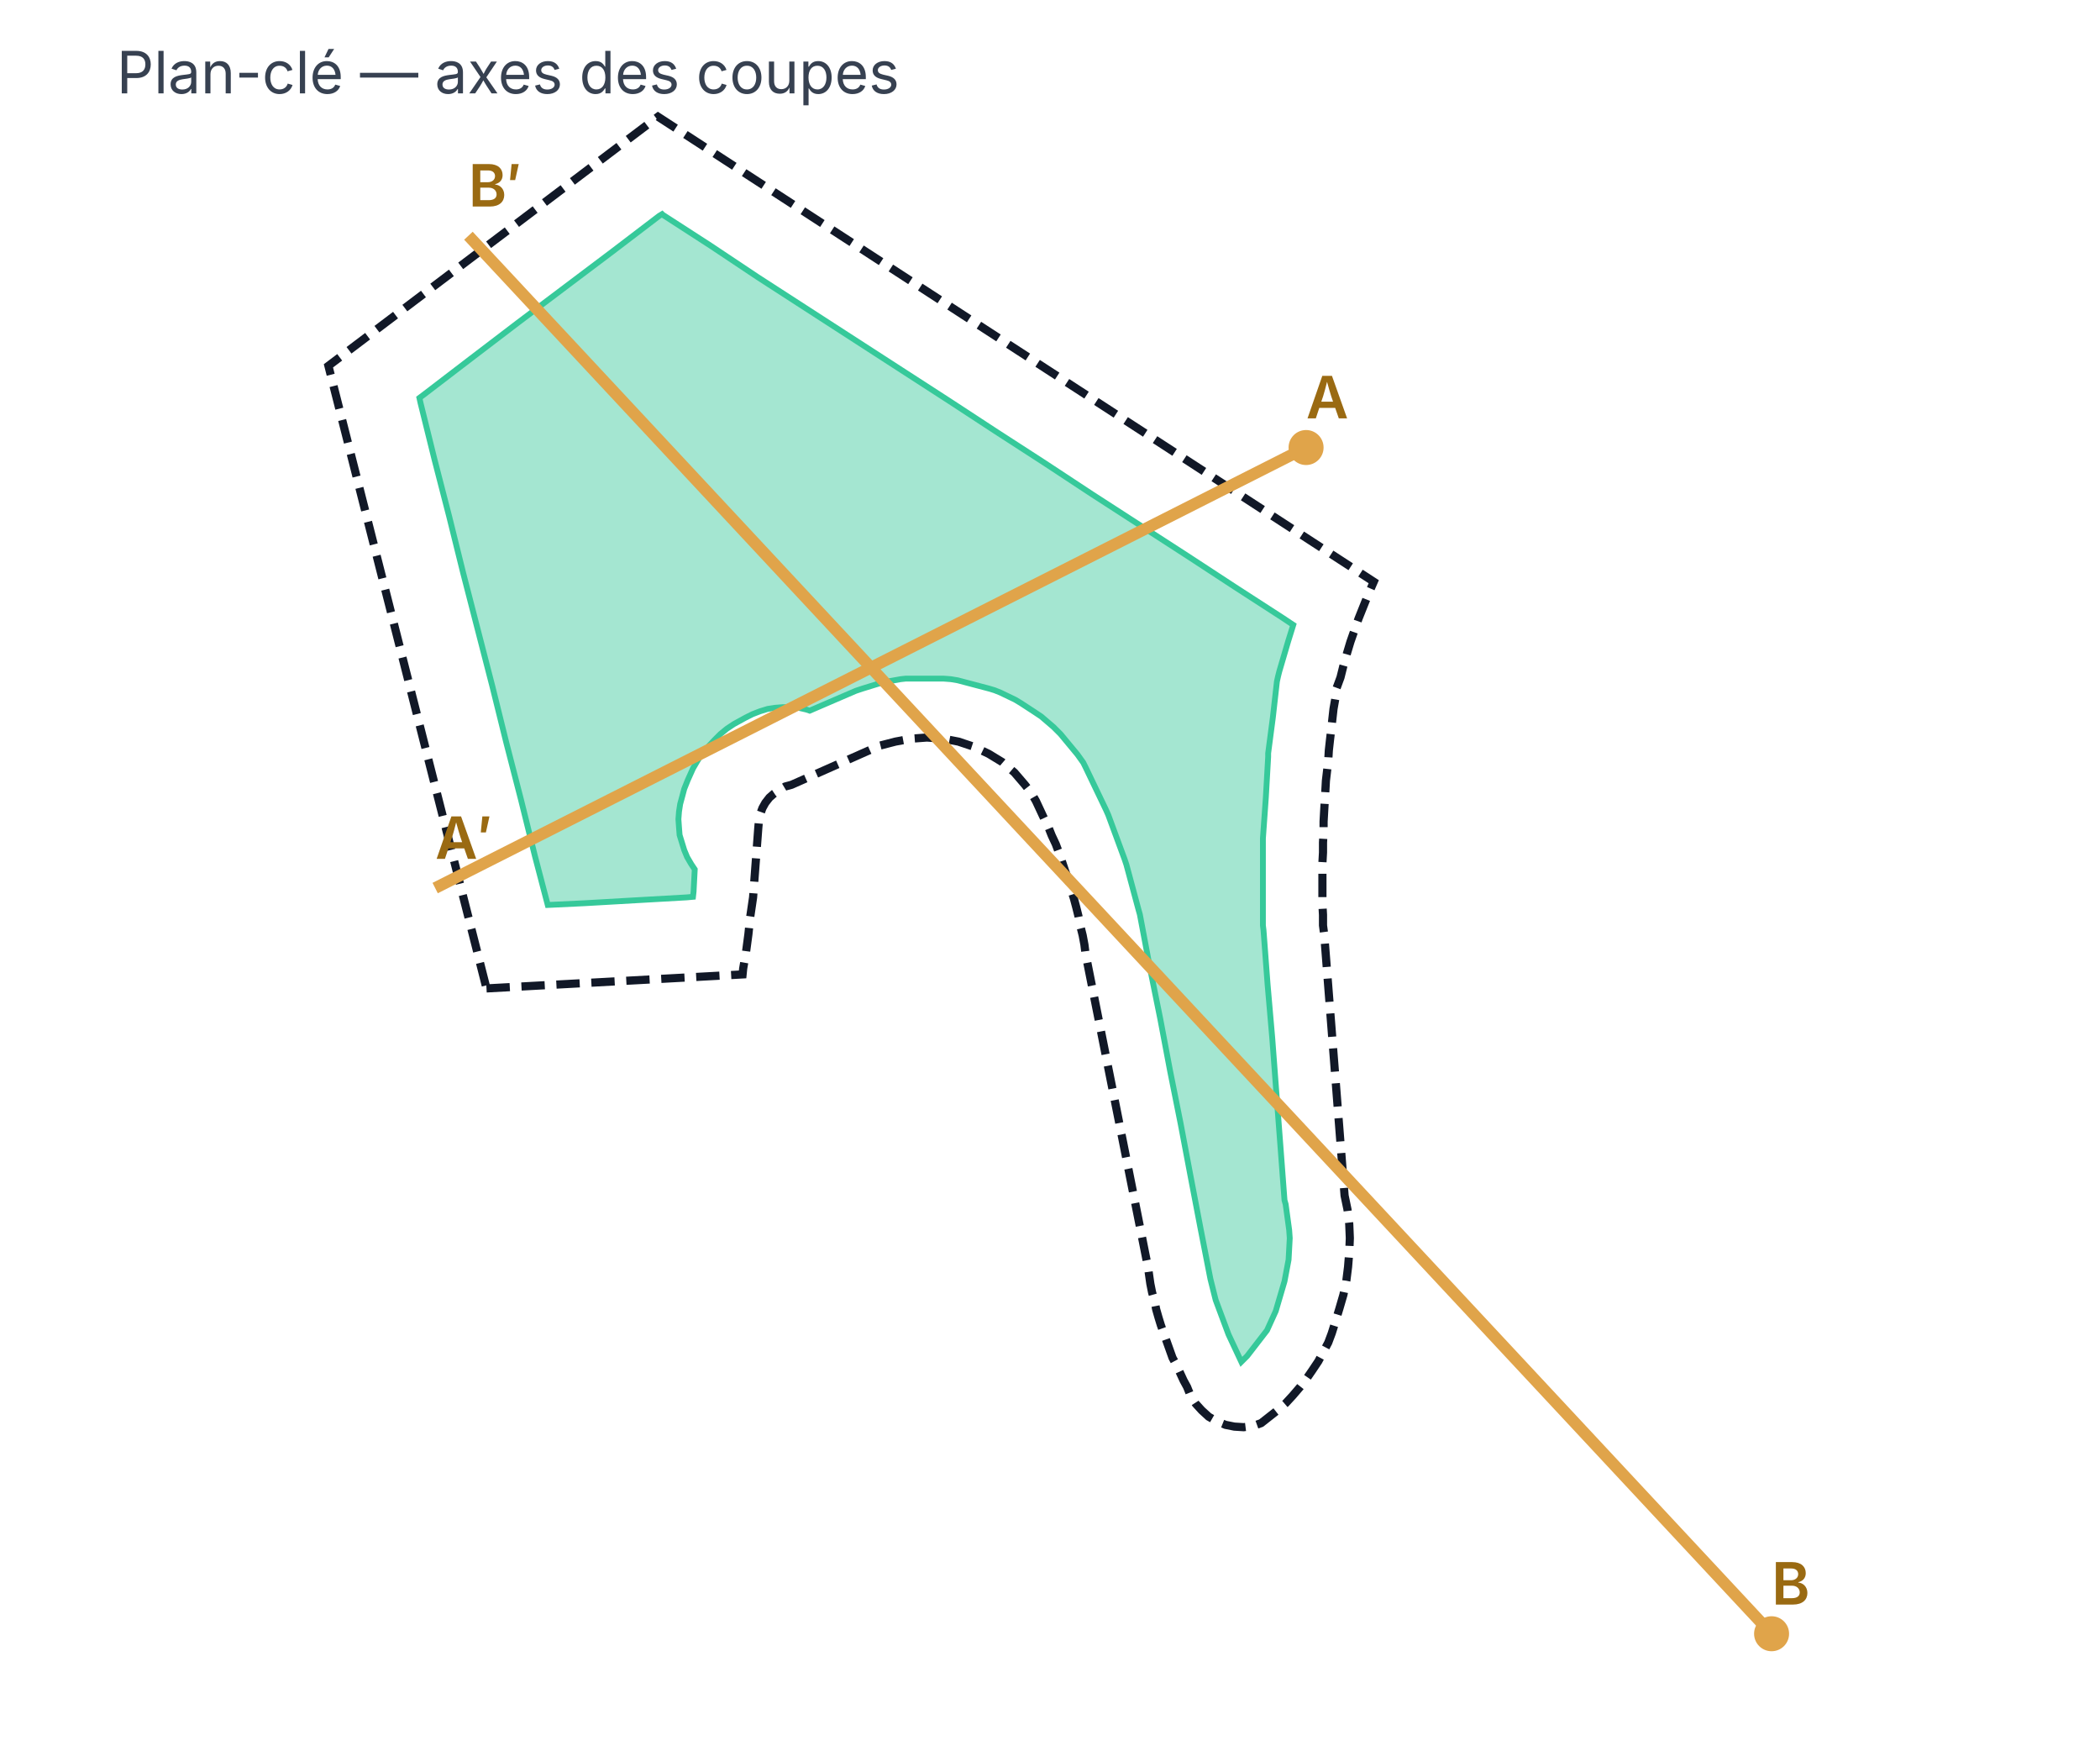
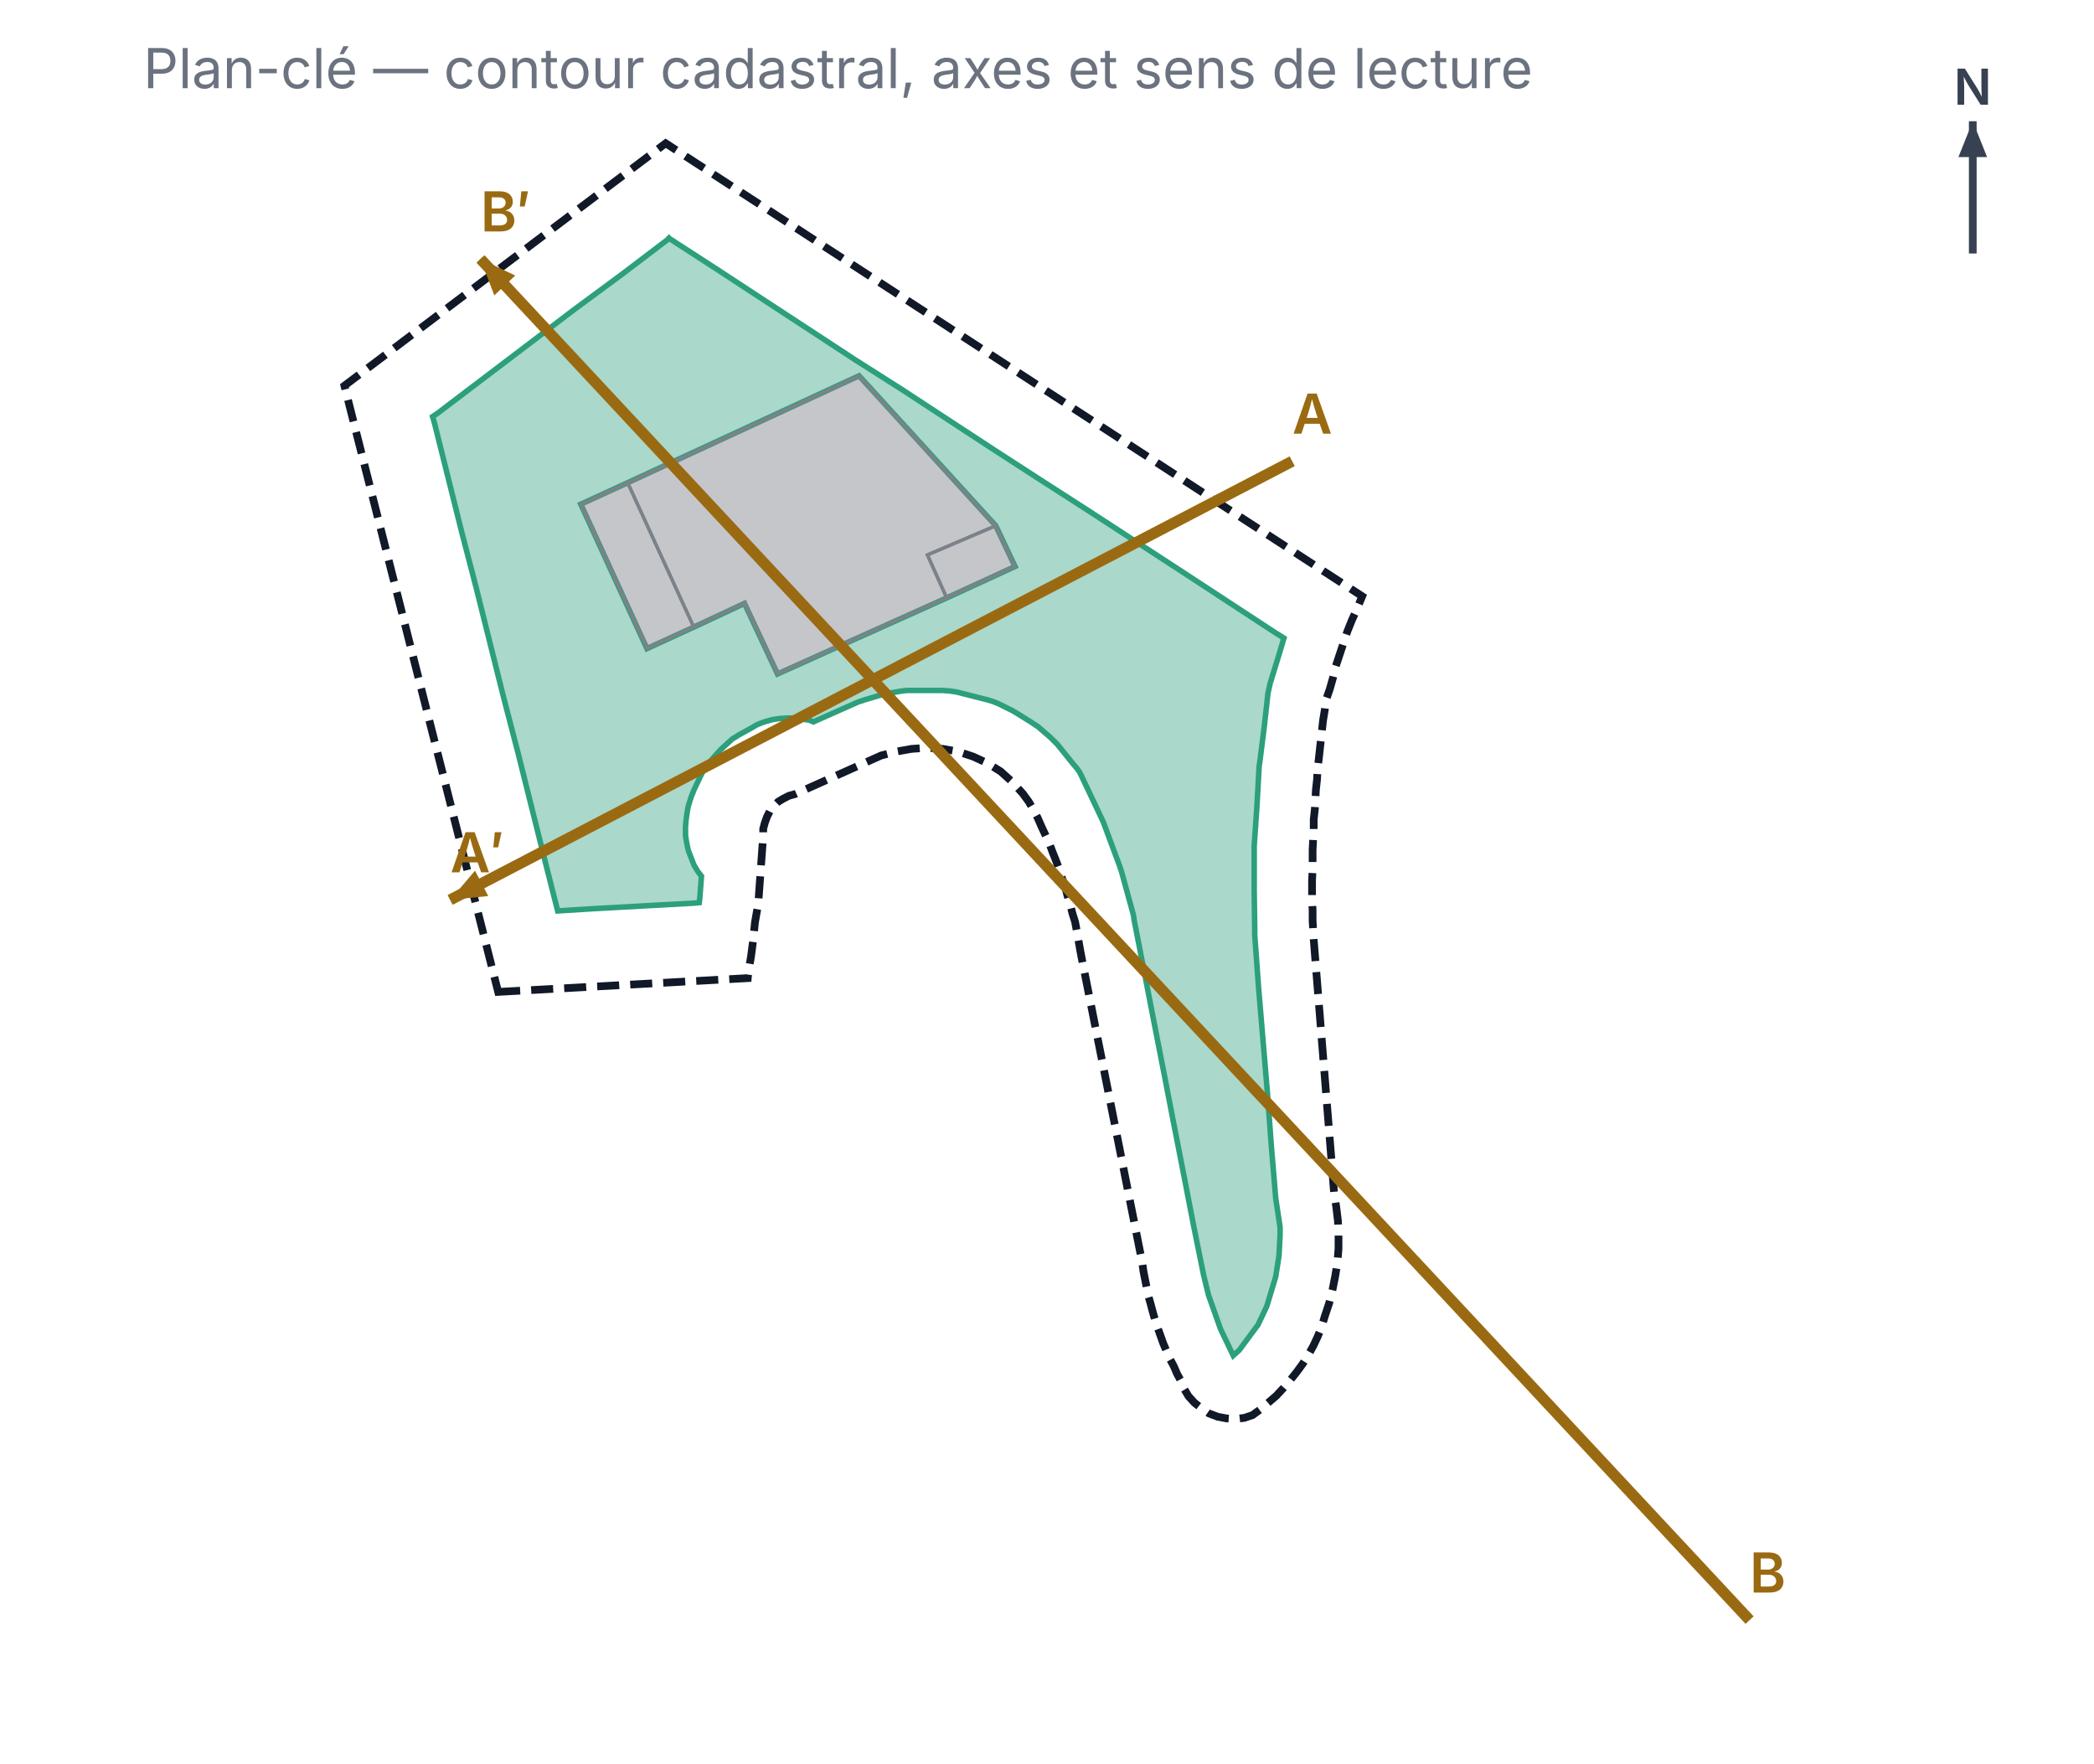
- <svg xmlns="http://www.w3.org/2000/svg" viewBox="0 0 360 300" width="360" height="300" role="img" aria-label="Plan-clé des coupes" font-family="Inter, sans-serif" style="background:#fafbfc;border:1px solid #d5d7db">
-   <path d="M138.8,121.8L138.2,121.6L136.9,121.3L135.6,121.2L134.2,121.2L132.9,121.3L131.6,121.5L130.3,121.9L129.0,122.4L127.8,123.0L125.8,124.1L124.6,124.9L123.5,125.8L122.5,126.8L121.0,128.4L120.2,129.4L119.5,130.5L118.8,131.7L117.9,133.7L117.3,135.2L116.9,136.7L116.6,137.8L116.4,139.1L116.3,140.4L116.4,141.8L116.5,143.1L116.9,144.4L117.3,145.7L117.8,146.9L118.5,148.1L119.1,149.0L118.9,152.8L118.8,153.7L117.7,153.8L108.9,154.3L100.2,154.8L93.9,155.1L91.7,146.7L89.3,137.0L86.8,127.3L84.4,117.6L81.9,107.9L79.4,98.2L77.0,88.5L74.5,78.8L72.1,69.1L71.9,68.2L72.7,67.6L80.8,61.4L88.8,55.3L96.9,49.2L105.0,43.1L113.0,37.0L113.5,36.7L113.6,36.8L121.8,42.1L129.9,47.5L138.1,52.8L146.3,58.1L154.5,63.4L162.7,68.7L170.8,74.0L179.0,79.3L187.2,84.7L203.6,95.3L211.7,100.6L219.9,105.9L221.7,107.1L220.8,110.0L219.3,115.1L219.1,115.9L218.9,116.8L218.2,123.0L217.4,129.1L217.4,129.7L217.0,136.7L216.5,143.7L216.5,144.4L216.5,151.5L216.5,158.6L216.6,159.4L217.3,168.7L218.1,177.9L218.8,187.2L219.5,196.4L220.2,205.7L220.4,206.4L221.0,210.8L221.1,212.2L220.9,215.9L220.2,219.6L218.7,224.7L217.2,228.0L213.8,232.4L212.8,233.4L210.6,228.7L208.4,222.8L207.5,219.2L205.8,210.5L204.1,201.6L202.4,192.6L200.6,183.6L198.9,174.6L197.1,165.7L195.4,156.7L195.2,156.0L193.1,148.2L192.8,147.3L190.0,139.7L189.6,138.8L186.1,131.5L185.7,130.7L185.2,130.0L184.7,129.3L181.8,125.8L181.2,125.2L180.6,124.6L178.5,122.8L177.3,122.0L175.0,120.5L174.0,119.9L171.5,118.7L170.5,118.3L169.5,118.0L164.2,116.6L163.0,116.4L161.7,116.3L156.2,116.3L155.3,116.3L154.4,116.4L151.6,116.9L150.5,117.2L147.9,118.0L146.7,118.4L138.8,121.8Z" fill="#36c99a" fill-opacity="0.45" stroke="#36c99a" stroke-width="1" />
-   <path d="M83.4,169.4L127.3,167.0L127.4,166.0L127.9,163.1L128.3,160.1L128.6,157.2L129.1,153.8L130.0,141.8L130.1,140.7L130.3,139.6L130.7,138.5L131.2,137.6L131.9,136.7L132.7,136.0L133.6,135.4L134.6,134.8L135.7,134.5L150.8,127.8L153.5,127.1L156.2,126.6L158.9,126.4L161.7,126.6L164.3,127.1L167.0,128.0L169.5,129.2L171.8,130.6L173.9,132.4L175.7,134.5L176.8,135.9L177.6,137.3L178.3,138.8L179.0,140.3L179.7,141.7L180.3,143.2L181.0,144.7L181.6,146.3L182.1,147.8L182.6,149.3L183.2,150.9L183.6,152.4L184.1,154.0L184.5,155.5L184.9,157.1L185.2,158.7L185.6,160.3L185.9,161.9L186.1,163.5L196.8,217.2L197.0,218.6L197.2,220.0L197.5,221.5L197.9,222.9L198.2,224.4L198.6,225.8L199.0,227.1L199.5,228.5L200.0,229.9L200.5,231.3L201.0,232.7L201.7,234.0L202.3,235.3L202.9,236.6L203.5,237.7L204.1,239.2L205.0,240.6L206.0,241.7L207.2,242.8L208.6,243.6L210.1,244.2L211.6,244.5L213.2,244.6L214.8,244.4L216.2,243.9L217.6,242.8L219.0,241.7L220.4,240.5L221.6,239.2L222.8,237.8L223.9,236.4L225.0,234.8L226.0,233.3L226.8,231.8L227.7,230.1L228.3,228.5L228.9,226.6L229.6,224.3L230.3,221.9L230.8,219.5L231.1,217.1L231.3,214.6L231.4,212.2L231.3,209.8L231.0,207.3L230.5,204.9L227.0,160.1L226.8,158.6L226.8,156.8L226.7,155.0L226.7,153.3L226.7,151.5L226.7,149.7L226.7,147.9L226.8,146.1L226.8,144.4L226.9,142.6L226.9,140.8L227.0,139.0L227.1,137.3L227.2,135.6L227.3,133.8L227.5,132.1L227.7,130.3L227.8,128.6L228.0,126.8L228.2,125.1L228.4,123.3L228.6,121.5L228.9,119.8L229.1,118.0L229.8,116.1L230.3,114.1L230.9,112.0L231.5,110.0L232.2,108.0L232.9,106.0L233.7,104.0L234.5,102.0L235.5,99.7L112.8,20.0L56.3,62.7L83.4,169.4Z" fill="none" stroke="#111827" stroke-width="1.4" stroke-dasharray="4 2" />
-   <line x1="223.9" y1="76.7" x2="74.6" y2="152.2" stroke="#e0a44a" stroke-width="2" />
-   <circle cx="223.9" cy="76.7" r="3" fill="#e0a44a" />
-   <text x="223.9" y="71.7" font-size="10" font-weight="600" fill="#9a6a12">A</text>
-   <text x="74.6" y="147.2" font-size="10" font-weight="600" fill="#9a6a12">A′</text>
-   <line x1="303.7" y1="280.0" x2="80.3" y2="40.4" stroke="#e0a44a" stroke-width="2" />
-   <circle cx="303.7" cy="280.0" r="3" fill="#e0a44a" />
-   <text x="303.7" y="275.0" font-size="10" font-weight="600" fill="#9a6a12">B</text>
-   <text x="80.3" y="35.4" font-size="10" font-weight="600" fill="#9a6a12">B′</text>
-   <text x="20" y="16" font-size="10" fill="#374151">Plan-clé — axes des coupes</text>
+ <svg xmlns="http://www.w3.org/2000/svg" viewBox="0 0 380 320" width="380" height="320" role="img" aria-label="Plan-clé des coupes" font-family="Inter, sans-serif" style="background:#fafbfc">
+   <path d="M147.6,131.0L146.9,130.7L145.6,130.5L144.2,130.3L142.8,130.3L141.4,130.4L140.1,130.6L138.7,131.0L137.4,131.5L136.2,132.2L134.2,133.3L132.9,134.1L131.8,135.1L130.7,136.1L129.2,137.8L128.4,138.8L127.6,139.9L127.0,141.1L126.0,143.2L125.4,144.7L124.9,146.3L124.7,147.4L124.5,148.8L124.4,150.1L124.4,151.6L124.6,152.9L124.9,154.3L125.4,155.6L125.9,156.9L126.6,158.1L127.3,159.0L127.0,162.9L126.9,163.8L125.8,163.9L116.7,164.4L107.7,164.9L101.2,165.3L99.0,156.6L96.5,146.6L94.0,136.6L91.4,126.6L88.9,116.6L86.4,106.6L83.8,96.6L81.3,86.6L78.8,76.6L78.5,75.6L79.4,75.0L87.7,68.7L96.0,62.4L104.3,56.1L112.7,49.9L121.0,43.6L121.4,43.2L121.5,43.3L130.0,48.8L138.4,54.3L146.8,59.8L155.2,65.3L163.7,70.7L172.1,76.2L180.5,81.7L189.0,87.2L197.4,92.6L214.3,103.6L222.7,109.1L231.1,114.6L233.0,115.8L232.1,118.8L230.5,124.0L230.3,124.9L230.1,125.8L229.4,132.1L228.6,138.4L228.5,139.0L228.1,146.3L227.6,153.5L227.6,154.2L227.6,161.6L227.7,168.9L227.7,169.7L228.4,179.3L229.2,188.8L230.0,198.3L230.7,207.8L231.5,217.4L231.6,218.1L232.3,222.7L232.3,224.1L232.1,227.9L231.5,231.7L229.9,237.0L228.3,240.4L224.9,245.0L223.8,246.0L221.5,241.2L219.3,235.0L218.4,231.3L216.6,222.4L214.8,213.1L213.0,203.9L211.2,194.6L209.4,185.4L207.6,176.1L205.8,166.9L205.7,166.1L203.5,158.1L203.2,157.2L200.3,149.4L199.9,148.5L196.3,140.9L195.9,140.1L195.4,139.4L194.8,138.7L191.9,135.1L191.2,134.4L190.6,133.8L188.4,131.9L187.2,131.1L184.8,129.6L183.8,129.0L181.2,127.7L180.2,127.3L179.2,127.0L173.7,125.6L172.4,125.4L171.1,125.3L165.5,125.3L164.5,125.3L163.6,125.4L160.8,125.9L159.6,126.2L156.9,127.0L155.7,127.4L147.6,131.0ZM125.9,113.8L135.1,109.5L141.1,122.3L171.8,108.5L184.2,102.8L180.7,95.4L155.9,68.2L153.5,69.3L113.9,87.6L105.4,91.5L117.4,117.7L125.9,113.8Z" fill="#2c9f7c" fill-opacity="0.4" stroke="#2c9f7c" stroke-width="1" fill-rule="evenodd" />
+   <path d="M125.9,113.8L117.4,117.7L105.4,91.5L113.9,87.6L125.9,113.8Z" fill="#7c828a" fill-opacity="0.45" stroke="#7c828a" stroke-width="0.6" fill-rule="evenodd" />
+   <path d="M180.7,95.4L184.2,102.8L171.8,108.5L168.3,100.7L180.7,95.4Z" fill="#7c828a" fill-opacity="0.45" stroke="#7c828a" stroke-width="0.6" fill-rule="evenodd" />
+   <path d="M153.5,69.3L155.9,68.2L180.7,95.4L168.3,100.7L171.8,108.5L141.1,122.3L135.1,109.5L125.9,113.8L113.9,87.6L153.5,69.3Z" fill="#7c828a" fill-opacity="0.45" stroke="#7c828a" stroke-width="0.6" fill-rule="evenodd" />
+   <path d="M90.4,180.0L135.7,177.5L135.8,176.5L136.3,173.5L136.7,170.4L137.0,167.4L137.6,164.0L138.5,151.6L138.5,150.4L138.8,149.3L139.2,148.2L139.7,147.2L140.4,146.3L141.2,145.5L142.2,144.9L143.2,144.4L144.3,144.1L159.9,137.1L162.6,136.4L165.4,135.9L168.3,135.7L171.1,135.9L173.9,136.4L176.6,137.3L179.2,138.5L181.6,140.0L183.7,141.9L185.6,144.0L186.7,145.5L187.5,146.9L188.3,148.4L189.0,150.0L189.7,151.5L190.4,153.0L191.0,154.6L191.6,156.1L192.2,157.7L192.7,159.3L193.3,160.9L193.7,162.5L194.2,164.1L194.6,165.7L195.1,167.3L195.4,168.9L195.7,170.6L196.0,172.3L196.3,173.9L207.3,229.2L207.5,230.7L207.8,232.2L208.1,233.7L208.4,235.2L208.8,236.6L209.2,238.1L209.6,239.5L210.1,241.0L210.6,242.4L211.1,243.8L211.7,245.2L212.3,246.6L213.0,247.9L213.6,249.3L214.2,250.4L214.8,251.9L215.7,253.4L216.8,254.6L218.1,255.6L219.4,256.5L221.0,257.1L222.6,257.4L224.2,257.5L225.8,257.3L227.3,256.8L228.8,255.7L230.2,254.5L231.6,253.3L232.9,251.9L234.1,250.5L235.3,249.0L236.4,247.5L237.4,245.9L238.3,244.3L239.1,242.6L239.8,240.9L240.4,238.9L241.2,236.5L241.8,234.1L242.3,231.6L242.7,229.1L242.9,226.6L242.9,224.1L242.8,221.6L242.5,219.1L242.1,216.5L238.4,170.5L238.3,168.9L238.2,167.0L238.2,165.2L238.1,163.4L238.1,161.5L238.1,159.7L238.2,157.8L238.2,156.0L238.2,154.2L238.3,152.3L238.4,150.6L238.4,148.7L238.6,146.9L238.7,145.1L238.8,143.3L239.0,141.5L239.1,139.7L239.3,137.9L239.5,136.1L239.7,134.3L239.9,132.5L240.1,130.7L240.4,128.9L240.6,127.1L241.3,125.1L241.9,123.0L242.4,120.9L243.1,118.8L243.8,116.7L244.5,114.6L245.3,112.6L246.2,110.6L247.2,108.2L120.8,26.0L62.5,70.0L90.4,180.0Z" fill="none" stroke="#111827" stroke-width="1.4" stroke-dasharray="4 2" fill-rule="evenodd" />
+   <line x1="234.5" y1="83.7" x2="81.7" y2="163.3" stroke="#9a6a12" stroke-width="2" />
+   <line x1="124.4" y1="141.0" x2="81.7" y2="163.3" stroke="#9a6a12" stroke-width="1.4" />
+   <polygon points="81.7,163.3 86.2,158.0 88.6,162.6" fill="#9a6a12" />
+   <text x="234.5" y="78.7" font-size="10" font-weight="600" fill="#9a6a12">A</text>
+   <text x="81.7" y="158.3" font-size="10" font-weight="600" fill="#9a6a12">A′</text>
+   <line x1="317.5" y1="294.0" x2="87.2" y2="47.0" stroke="#9a6a12" stroke-width="2" />
+   <line x1="151.7" y1="116.2" x2="87.2" y2="47.0" stroke="#9a6a12" stroke-width="1.4" />
+   <polygon points="87.2,47.0 93.5,50.0 89.7,53.6" fill="#9a6a12" />
+   <text x="317.5" y="289.0" font-size="10" font-weight="600" fill="#9a6a12">B</text>
+   <text x="87.2" y="42.0" font-size="10" font-weight="600" fill="#9a6a12">B′</text>
+   <line x1="358.0" y1="46.0" x2="358.0" y2="22.0" stroke="#374151" stroke-width="1.4" />
+   <polygon points="358.0,22.0 360.6,28.5 355.4,28.5" fill="#374151" />
+   <text x="358.0" y="19.0" text-anchor="middle" font-size="9" font-weight="600" fill="#374151">N</text>
+   <text x="26" y="16" font-size="10" fill="#6b7280">Plan-clé — contour cadastral, axes et sens de lecture</text>
</svg>
